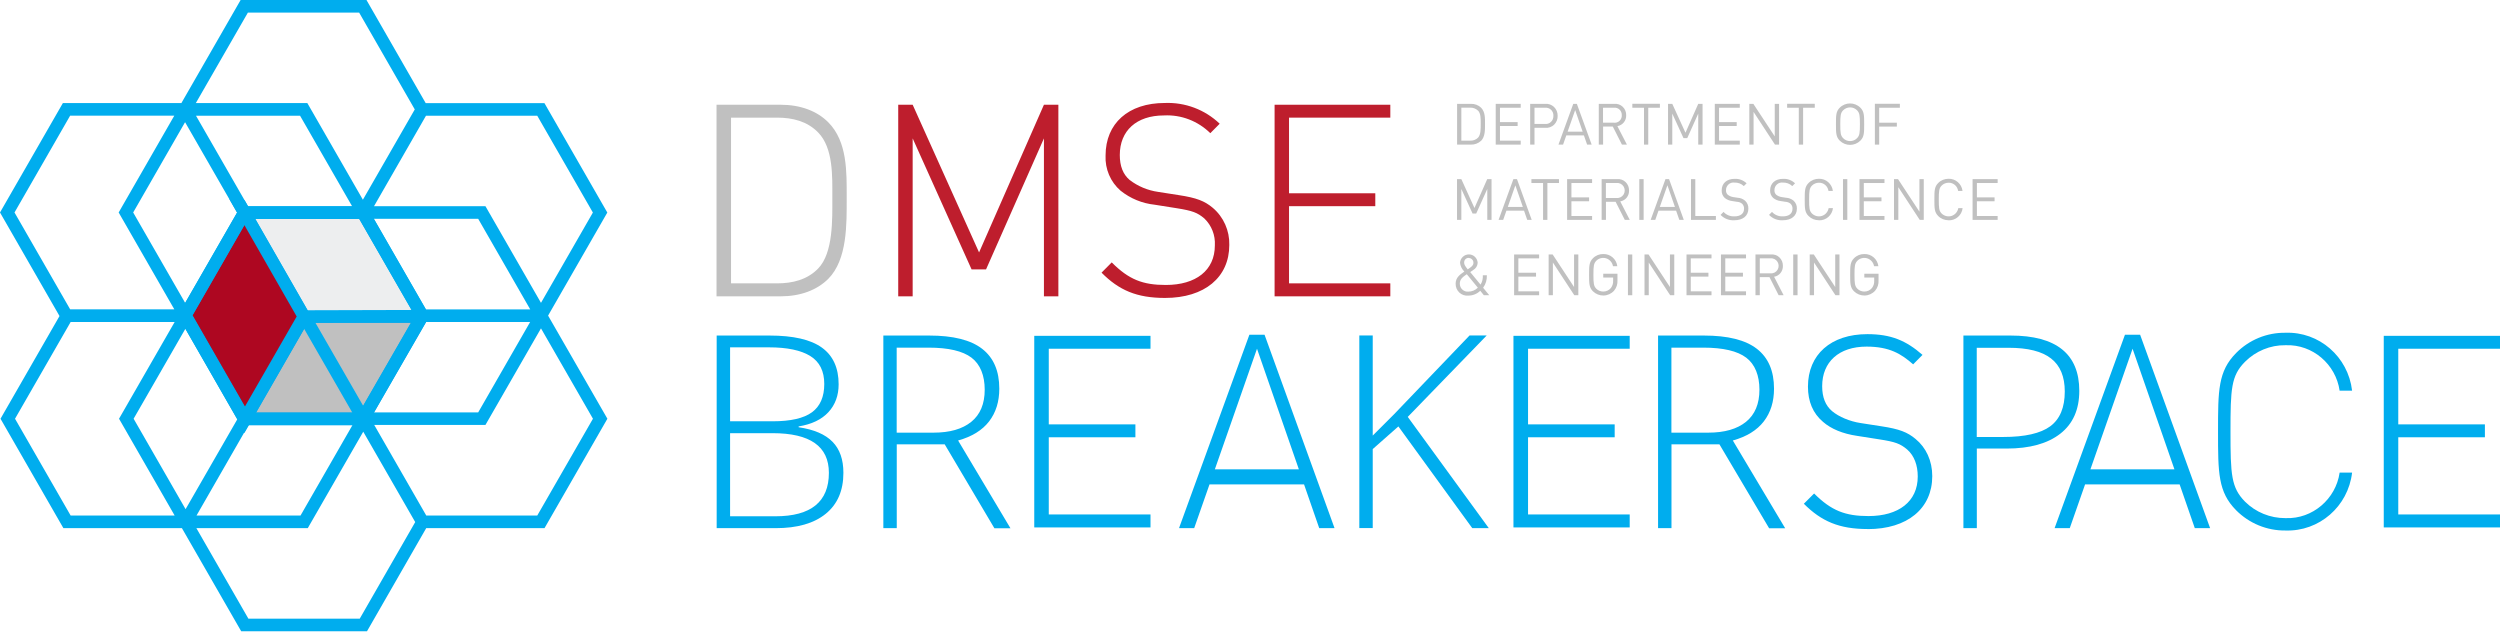
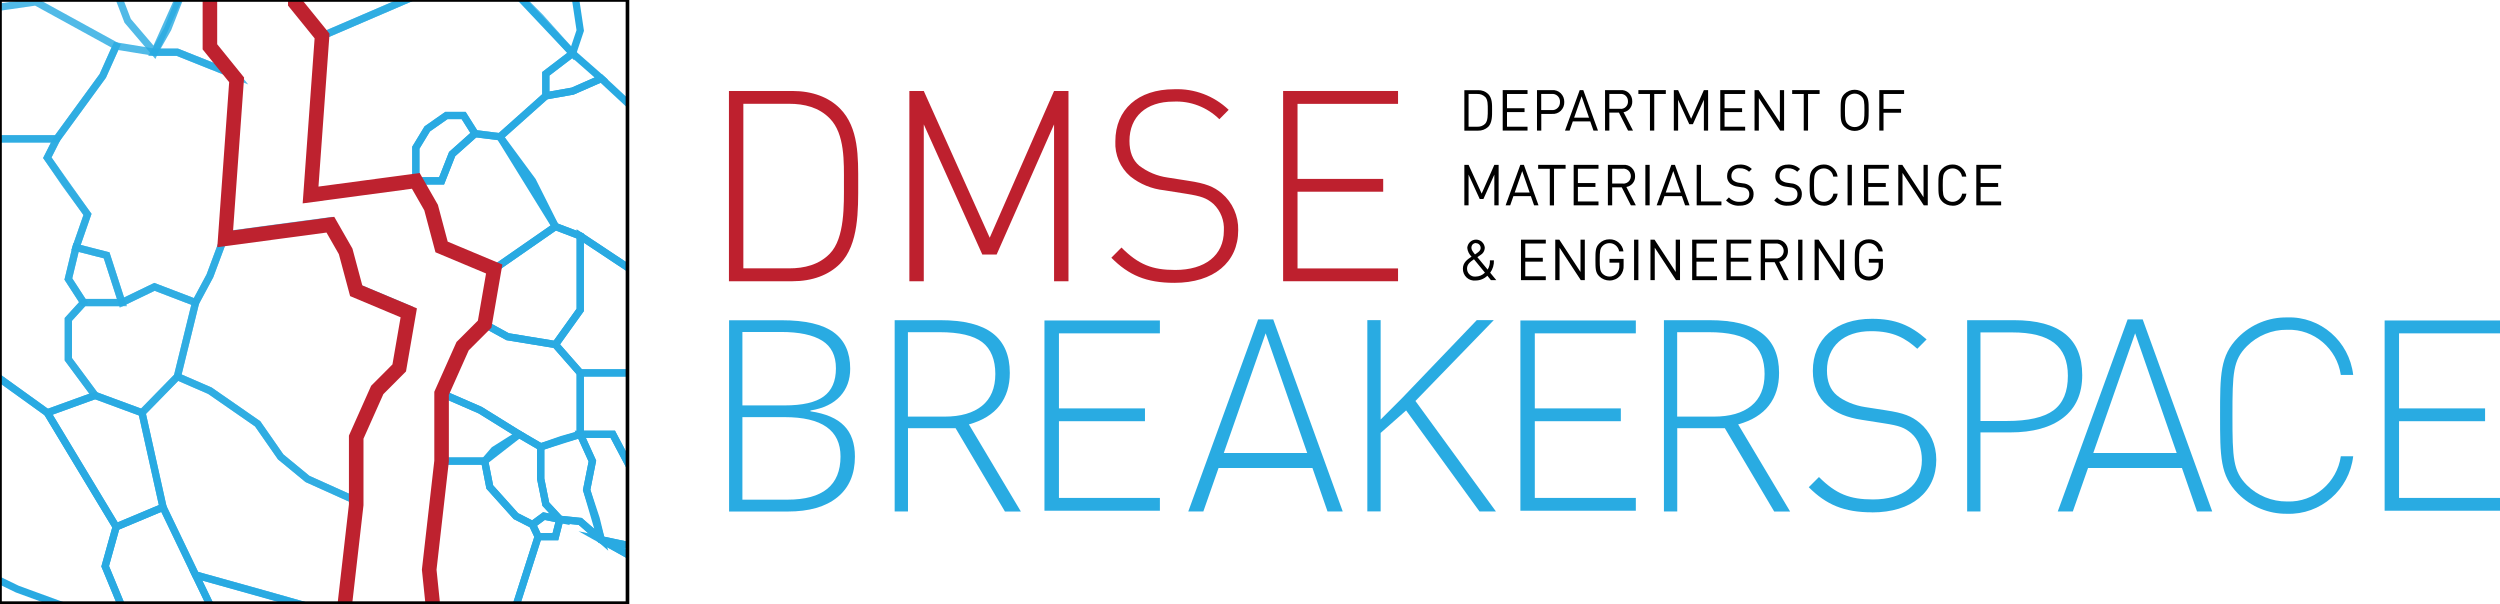
- <svg xmlns="http://www.w3.org/2000/svg" id="full_logo" data-name="full logo" viewBox="0 0 341.09 86.13">
+ <svg xmlns="http://www.w3.org/2000/svg" id="Layer_1" viewBox="0 0 343.48 82.87">
  <defs>
    <style>
-       .cls-1 {
-         fill: #ae0721;
-       }
- 
-       .cls-1, .cls-2, .cls-3, .cls-4, .cls-5, .cls-6 {
-         stroke-width: 0px;
+       .cls-1, .cls-2, .cls-3, .cls-4, .cls-5 {
+         fill: none;
      }

      .cls-2 {
-         fill: silver;
+         stroke: #be222f;
+         stroke-width: 2px;
+       }
+ 
+       .cls-2, .cls-3, .cls-4, .cls-5 {
+         stroke-miterlimit: 10;
      }

      .cls-3 {
-         fill: #be1e2d;
+         opacity: .81;
      }

-       .cls-4 {
-         fill: #00a1ed;
+       .cls-3, .cls-4 {
+         stroke: #29aae2;
      }

      .cls-5 {
-         fill: #edeeef;
+         stroke: #000;
+         stroke-width: .5px;
      }

      .cls-6 {
-         fill: #00adee;
+         fill: #29abe2;
+       }
+ 
+       .cls-7 {
+         fill: #be202e;
+       }
+ 
+       .cls-8 {
+         clip-path: url(#clippath);
      }
    </style>
+     <clipPath id="clippath">
+       <rect class="cls-1" x="1.67" y="-1.67" width="82.87" height="86.21" transform="translate(84.54 -1.67) rotate(90)" />
+     </clipPath>
  </defs>
  <g>
-     <polygon class="cls-2" points="33.38 57.26 33.42 57.15 49.53 57.15 57.59 43.19 41.47 43.19 33.38 57.26" />
-     <path class="cls-4" d="M34.93,56.29h14.11l7.06-12.25h-14.14l-7.04,12.25ZM50.03,58.01h-16.61v-.66l-.84-.4.24-.66h.12l8.03-13.97h17.11l.49.86-.24.43-8.3,14.39Z" />
-     <polygon class="cls-5" points="33.34 29 33.34 29 41.47 43.19 57.52 43.14 57.58 43.02 49.52 29 33.34 29" />
-     <path class="cls-6" d="M34.82,29.86l7.14,12.47,14.2-.04-7.14-12.42h-14.2ZM40.97,44.05l-9.69-16.91,2.24,1h16.49l8.56,14.89-.56.97-17.04.05Z" />
-     <polygon class="cls-1" points="33.34 28.99 25.25 43.06 33.38 57.26 41.47 43.18 33.34 28.99" />
-     <path class="cls-6" d="M26.24,43.06l7.14,12.47,7.1-12.35-7.14-12.47-7.1,12.35ZM33.33,59.08l-.71-1.43-8.35-14.58,9.08-15.79,9.12,15.92-9.13,15.89Z" />
-     <path class="cls-6" d="M32.83,0l-8.08,14.06H8.58L0,28.99l8.12,14.13L.07,57.13l8.58,14.93h16.17l8.09,14.07h17.16l8.08-14.07h16.14l8.58-14.93-8.08-14.05v-.02s0-.02,0-.02l8.07-14.04-8.58-14.93h-16.2L50,0h-17.16ZM33.82,1.72h15.18l7.59,13.21-7.08,12.32-7.58-13.19h-15.21l7.1-12.34ZM58.12,15.79h15.18l7.59,13.21-7.08,12.32-7.58-13.19h-15.2l7.09-12.34ZM26.74,15.79h14.2l7.1,12.35h-14.2l-7.1-12.35ZM1.98,28.99l7.59-13.21h14.21l-7.59,13.21,7.59,13.21h-14.21L1.98,28.99ZM18.17,28.99l7.08-12.32,7.09,12.33-7.08,12.32-7.09-12.33ZM51.01,29.85h14.23l7.1,12.36h-14.23l-7.1-12.36ZM26.28,43l7.55-13.13h15.18l7.59,13.21-7.06,12.27-7.31-12.71h-.02s-.01,0-.01,0l-1.49.86,7.35,12.78h-14.17l-7.62-13.27ZM58.12,43.93h14.21l-7.09,12.34h-14.21l7.09-12.34ZM2.05,57.13l7.59-13.2h14.19l-7.59,13.2,7.59,13.21h-14.19l-7.59-13.21ZM51.06,57.98h15.17l7.58-13.18,7.09,12.33-7.6,13.21h-15.14l-7.1-12.36ZM18.23,57.13l7.06-12.27,7.09,12.34-7.06,12.27-7.09-12.34ZM33.9,58h14.19l-7.09,12.34h-14.19l7.09-12.34ZM26.8,72.06h15.19l7.57-13.16,7.09,12.33-7.57,13.18h-15.19l-7.09-12.34Z" />
+     <path class="cls-7" d="M114.01,16.28c-1.5-1.54-3.51-2.02-5.59-2.02h-6.29v22.61h6.29c2.08,0,4.09-.48,5.59-2.02,2.08-2.13,1.94-6.76,1.94-9.65s.15-6.79-1.94-8.92M115.4,36.25c-1.54,1.54-3.8,2.39-6.51,2.39h-8.74V12.5h8.73c2.7,0,4.97.84,6.51,2.39,2.63,2.64,2.52,6.79,2.52,10.32s.11,8.41-2.52,11.05" />
+     <polygon class="cls-7" points="144.82 38.64 144.82 17.09 136.93 34.97 134.96 34.97 126.92 17.09 126.92 38.64 124.94 38.64 124.94 12.5 126.92 12.5 135.98 32.66 144.82 12.5 146.8 12.5 146.8 38.64 144.82 38.64" />
+     <path class="cls-7" d="M161.35,38.86c-3.87,0-6.29-1.06-8.66-3.45l1.39-1.4c2.34,2.35,4.24,3.08,7.38,3.08,4.09,0,6.69-1.98,6.69-5.4.08-1.38-.44-2.72-1.43-3.67-.95-.81-1.64-1.06-3.76-1.4l-3.03-.48c-1.69-.18-3.3-.84-4.64-1.91-1.38-1.19-2.14-2.97-2.05-4.81,0-4.37,3.11-7.16,8.08-7.16,2.77-.11,5.47.9,7.49,2.83l-1.28,1.29c-1.69-1.66-3.97-2.54-6.32-2.42-3.76,0-6.03,2.09-6.03,5.4,0,1.51.44,2.64,1.35,3.41,1.13.86,2.47,1.42,3.88,1.62l2.81.44c2.45.37,3.54.81,4.64,1.73,1.48,1.25,2.31,3.12,2.26,5.07,0,4.41-3.36,7.23-8.77,7.23" />
+     <polygon class="cls-7" points="176.29 38.64 176.29 12.5 192.08 12.5 192.08 14.27 178.27 14.27 178.27 24.58 190.04 24.58 190.04 26.34 178.27 26.34 178.27 36.88 192.08 36.88 192.08 38.64 176.29 38.64" />
+     <path d="M204.05,13.32c-.29-.28-.68-.43-1.08-.41h-1.2v4.5h1.2c.4.02.79-.12,1.08-.41.38-.4.36-1.23.36-1.91s.02-1.38-.36-1.78M204.46,17.43c-.38.35-.88.54-1.39.52h-1.88v-5.56h1.88c.51-.02,1.01.16,1.39.52.57.58.54,1.43.54,2.2s.03,1.75-.54,2.33" />
+     <polygon points="206.46 17.94 206.46 12.38 209.87 12.38 209.87 12.91 207.05 12.91 207.05 14.87 209.46 14.87 209.46 15.4 207.05 15.4 207.05 17.41 209.87 17.41 209.87 17.94 206.46 17.94" />
+     <path d="M213.16,12.91h-1.41v2.21h1.41c.31.04.61-.06.84-.28.23-.21.34-.52.33-.83.02-.31-.1-.61-.33-.83-.23-.21-.53-.31-.84-.27M213.22,15.65h-1.46v2.29h-.59v-5.56h2.05c.45-.04.89.12,1.21.43.32.31.5.75.49,1.2.02.45-.16.89-.48,1.21-.32.31-.77.47-1.21.43" />
+     <path d="M217.3,13.23l-1.03,2.94h2.05l-1.02-2.94ZM218.93,17.94l-.44-1.26h-2.4l-.44,1.26h-.63l2.02-5.56h.49l2.02,5.56h-.63Z" />
+     <path d="M222.58,12.91h-1.47v2.04h1.47c.28.04.57-.05.78-.25.21-.2.33-.48.31-.77.01-.29-.1-.57-.31-.77-.21-.2-.5-.29-.78-.25M223.68,17.94l-1.25-2.47h-1.32v2.47h-.59v-5.56h2.11c.43-.04.85.1,1.16.4.31.3.48.71.47,1.15.03.73-.48,1.37-1.2,1.49l1.3,2.52h-.69Z" />
+     <polygon points="227.28 12.91 227.28 17.94 226.69 17.94 226.69 12.91 225.1 12.91 225.1 12.38 228.87 12.38 228.87 12.91 227.28 12.91" />
+     <polygon points="234.1 17.94 234.1 13.71 232.59 17.06 232.09 17.06 230.56 13.71 230.56 17.94 229.97 17.94 229.97 12.38 230.56 12.38 232.35 16.32 234.1 12.38 234.68 12.38 234.68 17.94 234.1 17.94" />
+     <polygon points="236.35 17.94 236.35 12.38 239.77 12.38 239.77 12.91 236.94 12.91 236.94 14.87 239.35 14.87 239.35 15.4 236.94 15.4 236.94 17.41 239.77 17.41 239.77 17.94 236.35 17.94" />
+     <polygon points="244.57 17.94 241.65 13.48 241.65 17.94 241.06 17.94 241.06 12.38 241.62 12.38 244.54 16.82 244.54 12.38 245.12 12.38 245.12 17.94 244.57 17.94" />
+     <polygon points="248.41 12.91 248.41 17.94 247.82 17.94 247.82 12.91 246.23 12.91 246.23 12.38 250 12.38 250 12.91 248.41 12.91" />
+     <path d="M255.77,13.26c-.52-.53-1.37-.53-1.9,0-.35.36-.39.73-.39,1.9s.04,1.54.39,1.9c.25.26.59.4.95.4s.7-.14.95-.4c.35-.36.39-.73.39-1.9s-.04-1.54-.39-1.9M256.22,17.41c-.78.77-2.03.77-2.81,0-.52-.52-.52-1.07-.52-2.25s0-1.73.52-2.25c.78-.77,2.03-.77,2.81,0,.52.52.52,1.07.52,2.25s0,1.73-.52,2.25" />
+     <polygon points="258.78 12.91 258.78 14.96 261.19 14.96 261.19 15.49 258.78 15.49 258.78 17.94 258.2 17.94 258.2 12.38 261.61 12.38 261.61 12.91 258.78 12.91" />
+     <polygon points="205.31 28.21 205.31 23.99 203.81 27.34 203.3 27.34 201.77 23.99 201.77 28.21 201.19 28.21 201.19 22.65 201.77 22.65 203.57 26.6 205.31 22.65 205.9 22.65 205.9 28.21 205.31 28.21" />
+     <path d="M209.14,23.51l-1.03,2.94h2.05l-1.02-2.94ZM210.77,28.21l-.44-1.26h-2.4l-.44,1.26h-.63l2.02-5.56h.49l2.01,5.56h-.62Z" />
+     <polygon points="213.51 23.18 213.51 28.22 212.93 28.22 212.93 23.19 211.33 23.19 211.33 22.65 215.1 22.65 215.1 23.18 213.51 23.18" />
+     <polygon points="216.21 28.21 216.21 22.65 219.62 22.65 219.62 23.18 216.79 23.18 216.79 25.15 219.2 25.15 219.2 25.68 216.79 25.68 216.79 27.68 219.62 27.68 219.62 28.21 216.21 28.21" />
+     <path d="M222.97,23.18h-1.47v2.04h1.47c.38.04.75-.15.95-.48.2-.33.2-.75,0-1.08s-.57-.52-.95-.48M224.07,28.21l-1.25-2.47h-1.32v2.47h-.59v-5.56h2.11c.43-.04.85.1,1.16.4.31.3.48.71.47,1.15.03.73-.48,1.37-1.2,1.49l1.3,2.52h-.69Z" />
+     <rect x="226.06" y="22.65" width=".59" height="5.56" />
+     <path d="M229.89,23.51l-1.03,2.94h2.06l-1.02-2.94ZM231.52,28.21l-.44-1.26h-2.4l-.44,1.26h-.63l2.02-5.56h.49l2.01,5.56h-.62Z" />
+     <polygon points="233.11 28.21 233.11 22.65 233.7 22.65 233.7 27.68 236.51 27.68 236.51 28.21 233.11 28.21" />
+     <path d="M239.02,28.26c-.7.05-1.39-.22-1.88-.73l.4-.41c.38.42.93.64,1.5.61.81,0,1.3-.38,1.3-1.03.02-.26-.08-.51-.26-.69-.2-.17-.46-.26-.72-.27l-.64-.1c-.37-.04-.72-.19-1.01-.42-.29-.27-.44-.65-.42-1.04,0-.94.67-1.57,1.76-1.57.61-.03,1.2.19,1.64.61l-.38.38c-.34-.33-.81-.5-1.28-.48-.29-.04-.59.05-.81.25-.22.2-.35.49-.34.78-.02.24.07.48.25.64.22.16.47.27.74.31l.6.09c.37.02.72.16,1,.39.31.28.48.68.46,1.1,0,.98-.75,1.58-1.9,1.58" />
+     <path d="M245.64,28.26c-.7.05-1.39-.22-1.88-.73l.4-.41c.38.42.93.64,1.5.61.81,0,1.3-.38,1.3-1.03.02-.26-.08-.51-.26-.69-.2-.17-.46-.26-.72-.27l-.64-.1c-.37-.04-.72-.19-1.01-.42-.29-.27-.44-.65-.42-1.04,0-.94.67-1.57,1.76-1.57.61-.03,1.2.19,1.64.61l-.38.38c-.34-.33-.81-.5-1.28-.48-.29-.04-.59.05-.81.25-.22.2-.35.48-.34.78-.02.24.07.48.25.64.22.16.47.27.74.31l.6.09c.37.02.72.16,1.01.39.31.28.48.68.46,1.1,0,.98-.75,1.58-1.9,1.58" />
+     <path d="M250.56,28.26c-.53,0-1.03-.2-1.41-.58-.52-.52-.52-1.07-.52-2.25s0-1.73.52-2.25c.37-.38.88-.58,1.41-.58.96-.03,1.79.69,1.91,1.66h-.6c-.09-.65-.65-1.14-1.3-1.12-.36,0-.7.14-.95.39-.35.36-.39.74-.39,1.91s.04,1.55.39,1.9c.36.35.88.48,1.35.33.48-.15.83-.56.92-1.06h.59c-.11.97-.94,1.69-1.91,1.66" />
+     <rect x="253.84" y="22.65" width=".59" height="5.56" />
+     <polygon points="256.1 28.21 256.1 22.65 259.51 22.65 259.51 23.18 256.68 23.18 256.68 25.15 259.09 25.15 259.09 25.68 256.68 25.68 256.68 27.68 259.51 27.68 259.51 28.21 256.1 28.21" />
+     <polygon points="264.31 28.21 261.39 23.76 261.39 28.21 260.81 28.21 260.81 22.65 261.36 22.65 264.28 27.1 264.28 22.65 264.86 22.65 264.86 28.21 264.31 28.21" />
+     <path d="M268.25,28.26c-.53,0-1.04-.2-1.41-.58-.52-.52-.52-1.07-.52-2.25s0-1.73.52-2.25c.37-.38.88-.58,1.41-.58.96-.03,1.79.69,1.91,1.66h-.6c-.09-.65-.65-1.14-1.3-1.12-.36,0-.7.14-.95.39-.35.36-.39.74-.39,1.91s.04,1.55.39,1.9c.36.35.88.48,1.35.33.48-.15.83-.56.92-1.06h.59c-.11.97-.94,1.69-1.91,1.66" />
+     <polygon points="271.53 28.21 271.53 22.65 274.94 22.65 274.94 23.18 272.12 23.18 272.12 25.15 274.53 25.15 274.53 25.68 272.12 25.68 272.12 27.68 274.94 27.68 274.94 28.21 271.53 28.21" />
+     <path d="M202.8,33.39c-.17,0-.34.06-.46.18-.12.12-.18.29-.18.47,0,.26.13.47.49.92.09-.06.29-.2.29-.2.25-.18.49-.37.49-.69,0-.18-.06-.35-.19-.47-.12-.13-.29-.19-.46-.19M202.5,35.63c-.47.33-.94.64-.94,1.27,0,.31.11.6.34.81.22.21.52.32.82.29.49,0,.95-.19,1.3-.54l-1.51-1.84ZM204.84,38.49l-.49-.61c-.43.43-1.02.66-1.62.66-.45.05-.9-.1-1.23-.41-.33-.31-.52-.75-.51-1.21,0-.84.59-1.26,1.19-1.66-.33-.32-.55-.75-.59-1.21.05-.64.58-1.13,1.21-1.13.63,0,1.16.5,1.2,1.14-.02.42-.25.79-.61.99,0,0-.28.19-.41.28l1.41,1.71c.24-.38.34-.83.31-1.27h.55c.03.61-.15,1.21-.51,1.7l.84,1.02h-.73Z" />
+     <polygon points="208.97 38.49 208.97 32.93 212.38 32.93 212.38 33.46 209.56 33.46 209.56 35.42 211.97 35.42 211.97 35.95 209.56 35.95 209.56 37.96 212.38 37.96 212.38 38.49 208.97 38.49" />
+     <polygon points="217.19 38.49 214.27 34.03 214.27 38.49 213.68 38.49 213.68 32.93 214.24 32.93 217.15 37.37 217.15 32.93 217.74 32.93 217.74 38.49 217.19 38.49" />
+     <path d="M222.59,37.9c-.37.4-.88.63-1.42.64-.54.01-1.06-.2-1.45-.58-.52-.52-.52-1.07-.52-2.25s0-1.73.52-2.25c.37-.38.88-.59,1.41-.58.97-.03,1.8.69,1.92,1.66h-.59c-.09-.5-.44-.91-.92-1.07-.48-.15-1.01-.03-1.36.33-.35.36-.39.73-.39,1.9s.04,1.55.39,1.91c.25.25.59.39.95.39.4,0,.78-.17,1.04-.48.22-.29.33-.64.31-1.01v-.42h-1.35v-.52h1.94v.88c.04.52-.13,1.04-.47,1.44" />
+     <rect x="224.51" y="32.93" width=".59" height="5.56" />
+     <polygon points="230.27 38.49 227.35 34.03 227.35 38.49 226.76 38.49 226.76 32.93 227.32 32.93 230.23 37.37 230.23 32.93 230.82 32.93 230.82 38.49 230.27 38.49" />
+     <polygon points="232.49 38.49 232.49 32.93 235.9 32.93 235.9 33.46 233.08 33.46 233.08 35.42 235.49 35.42 235.49 35.95 233.08 35.95 233.08 37.96 235.9 37.96 235.9 38.49 232.49 38.49" />
+     <polygon points="237.2 38.49 237.2 32.93 240.61 32.93 240.61 33.46 237.79 33.46 237.79 35.42 240.2 35.42 240.2 35.95 237.79 35.95 237.79 37.96 240.61 37.96 240.61 38.49 237.2 38.49" />
+     <path d="M243.97,33.46h-1.47v2.04h1.47c.38.04.75-.15.95-.48.2-.33.2-.75,0-1.08-.2-.33-.57-.52-.95-.48M245.07,38.49l-1.25-2.47h-1.32v2.47h-.59v-5.56h2.11c.43-.04.85.1,1.16.4.31.3.48.71.47,1.15.03.73-.48,1.37-1.2,1.49l1.3,2.52h-.69Z" />
+     <rect x="247.05" y="32.93" width=".59" height="5.56" />
+     <polygon points="252.81 38.49 249.89 34.03 249.89 38.49 249.31 38.49 249.31 32.93 249.86 32.93 252.78 37.37 252.78 32.93 253.37 32.93 253.37 38.49 252.81 38.49" />
+     <path d="M258.22,37.9c-.37.4-.88.63-1.42.64-.54.01-1.06-.2-1.45-.58-.52-.52-.52-1.07-.52-2.25s0-1.73.52-2.25c.37-.38.88-.59,1.41-.58.97-.03,1.8.69,1.92,1.66h-.59c-.09-.5-.44-.91-.92-1.07-.48-.15-1.01-.03-1.36.33-.35.36-.39.73-.39,1.9s.04,1.55.39,1.91c.25.25.59.39.95.39.4,0,.78-.17,1.04-.48.22-.29.33-.64.31-1.01v-.42h-1.35v-.52h1.94v.88c.04.52-.13,1.04-.47,1.44" />
+     <g>
+       <path class="cls-6" d="M100.17,44h7.21c3.25,0,5.63.55,7.15,1.65,1.52,1.1,2.28,2.77,2.28,5,0,1.52-.46,2.79-1.39,3.8-.93,1.01-2.29,1.66-4.07,1.95v.11c2.1.31,3.64.97,4.63,1.99.99,1.01,1.48,2.42,1.48,4.23,0,2.42-.8,4.28-2.41,5.59-1.61,1.31-3.88,1.96-6.83,1.96h-8.05v-26.28ZM102,55.7h5.79c2.47,0,4.26-.41,5.38-1.23,1.12-.82,1.68-2.11,1.68-3.86s-.63-3.02-1.9-3.81-3.15-1.19-5.65-1.19h-5.3v10.08ZM102,57.31v11.34h6.18c4.86,0,7.3-1.98,7.3-5.93,0-3.61-2.56-5.41-7.69-5.41h-5.79Z" />
+       <path class="cls-6" d="M124.75,58.82v11.45h-1.83v-26.28h6.25c3.26,0,5.67.6,7.23,1.81s2.34,3.02,2.34,5.44c0,1.76-.46,3.25-1.39,4.46-.93,1.21-2.34,2.08-4.23,2.61l7.14,11.97h-2.19l-6.78-11.45h-6.52ZM124.75,57.24h5.01c2.22,0,3.94-.49,5.16-1.48,1.22-.99,1.83-2.45,1.83-4.38s-.6-3.46-1.8-4.37-3.15-1.37-5.86-1.37h-4.35v11.59Z" />
+       <path class="cls-6" d="M205.52,70.27h-2.25l-10.08-13.88-3.5,3.09v10.78h-1.83v-26.28h1.83v13.66l2.91-2.91,10.3-10.75h2.34l-10.77,11.11,11.05,15.17Z" />
+       <path class="cls-6" d="M230.44,58.82v11.45h-1.83v-26.28h6.25c3.26,0,5.67.6,7.23,1.81s2.34,3.02,2.34,5.44c0,1.76-.46,3.25-1.39,4.46-.93,1.21-2.34,2.08-4.23,2.61l7.14,11.97h-2.19l-6.78-11.45h-6.52ZM230.44,57.24h5.01c2.22,0,3.94-.49,5.16-1.48,1.22-.99,1.83-2.45,1.83-4.38s-.6-3.46-1.8-4.37-3.15-1.37-5.86-1.37h-4.35v11.59Z" />
+       <path class="cls-6" d="M286.08,51.54c0,2.54-.86,4.49-2.59,5.84-1.73,1.35-4.17,2.03-7.33,2.03h-4.06v10.86h-1.83v-26.28h6.43c6.25,0,9.38,2.52,9.38,7.55ZM272.1,57.84h3.61c2.96,0,5.1-.49,6.42-1.46,1.32-.98,1.98-2.56,1.98-4.75,0-2.02-.62-3.53-1.87-4.5-1.25-.98-3.18-1.46-5.79-1.46h-4.35v12.19Z" />
+       <path class="cls-6" d="M257.21,70.39c-3.89,0-6.31-1.06-8.7-3.45l1.4-1.4c2.35,2.35,4.26,3.08,7.42,3.08,4.11,0,6.72-1.98,6.72-5.4,0-1.54-.48-2.83-1.43-3.67-.95-.81-1.65-1.06-3.78-1.39l-3.05-.48c-1.98-.29-3.56-.95-4.66-1.91-1.39-1.17-2.06-2.79-2.06-4.81,0-4.37,3.12-7.16,8.11-7.16,3.23,0,5.29.88,7.52,2.83l-1.28,1.29c-1.62-1.43-3.23-2.42-6.35-2.42-3.78,0-6.06,2.09-6.06,5.4,0,1.5.44,2.64,1.36,3.41.92.77,2.42,1.4,3.89,1.62l2.83.44c2.46.37,3.56.81,4.66,1.73,1.43,1.17,2.28,2.97,2.28,5.07,0,4.41-3.38,7.23-8.81,7.23" />
+       <polygon class="cls-6" points="143.5 70.17 143.5 44.03 159.36 44.03 159.36 45.8 145.49 45.8 145.49 56.11 157.31 56.11 157.31 57.87 145.49 57.87 145.49 68.41 159.36 68.41 159.36 70.17 143.5 70.17" />
+       <polygon class="cls-6" points="208.89 70.17 208.89 44.03 224.75 44.03 224.75 45.8 210.87 45.8 210.87 56.11 222.69 56.11 222.69 57.87 210.87 57.87 210.87 68.41 224.75 68.41 224.75 70.17 208.89 70.17" />
+       <polygon class="cls-6" points="327.63 70.17 327.63 44.03 343.48 44.03 343.48 45.8 329.61 45.8 329.61 56.11 341.43 56.11 341.43 57.87 329.61 57.87 329.61 68.41 343.48 68.41 343.48 70.17 327.63 70.17" />
+       <path class="cls-6" d="M321.61,51.51h1.7c-.54-4.63-4.49-8.07-9.1-7.9-2.52-.03-4.94.96-6.72,2.76-2.47,2.5-2.47,5.1-2.47,10.73s0,8.23,2.47,10.73c1.78,1.79,4.21,2.79,6.72,2.76,4.6.16,8.56-3.27,9.1-7.9h-1.7c-.52,3.62-3.71,6.34-7.33,6.21h-.04s-.04,0-.04,0c-2.05.01-4.05-.8-5.5-2.25-1.89-1.92-1.98-3.69-1.98-9.54s.08-7.63,1.98-9.54c1.45-1.46,3.47-2.29,5.5-2.26h.04s.04,0,.04,0c3.64-.13,6.81,2.59,7.33,6.21Z" />
+       <path class="cls-6" d="M301.85,70.27l-2.07-5.97h-12.9l-2.09,5.97h-2.07l9.6-26.39h2.07l9.55,26.39h-2.09ZM293.35,45.79l-5.75,16.45h11.46l-5.71-16.45Z" />
+       <path class="cls-6" d="M182.39,70.27l-2.07-5.97h-12.9l-2.09,5.97h-2.07l9.6-26.39h2.07l9.55,26.39h-2.09ZM173.89,45.79l-5.75,16.45h11.46l-5.71-16.45Z" />
+     </g>
  </g>
  <g>
-     <path class="cls-2" d="M111.62,18.07c-1.5-1.54-3.51-2.02-5.59-2.02h-6.29v22.61h6.29c2.08,0,4.09-.48,5.59-2.02,2.08-2.13,1.94-6.76,1.94-9.65s.15-6.79-1.94-8.92M113.01,38.04c-1.54,1.54-3.8,2.39-6.51,2.39h-8.74V14.29h8.73c2.7,0,4.97.84,6.51,2.39,2.63,2.64,2.52,6.79,2.52,10.32s.11,8.41-2.52,11.05" />
-     <polygon class="cls-3" points="142.43 40.43 142.43 18.88 134.53 36.76 132.56 36.76 124.52 18.88 124.52 40.43 122.55 40.43 122.55 14.29 124.52 14.29 133.58 34.44 142.43 14.29 144.4 14.29 144.4 40.43 142.43 40.43" />
-     <path class="cls-3" d="M158.95,40.65c-3.87,0-6.29-1.06-8.66-3.45l1.39-1.4c2.34,2.35,4.24,3.08,7.38,3.08,4.09,0,6.69-1.98,6.69-5.4.08-1.38-.44-2.72-1.43-3.67-.95-.81-1.64-1.06-3.76-1.4l-3.03-.48c-1.69-.18-3.3-.84-4.64-1.91-1.38-1.19-2.14-2.97-2.05-4.81,0-4.37,3.11-7.16,8.08-7.16,2.77-.11,5.47.9,7.49,2.83l-1.28,1.29c-1.69-1.66-3.97-2.54-6.32-2.42-3.76,0-6.03,2.09-6.03,5.4,0,1.51.44,2.64,1.35,3.41,1.13.86,2.47,1.42,3.88,1.62l2.81.44c2.45.37,3.54.81,4.64,1.73,1.48,1.25,2.31,3.12,2.26,5.07,0,4.41-3.36,7.23-8.77,7.23" />
-     <polygon class="cls-3" points="173.9 40.43 173.9 14.29 189.69 14.29 189.69 16.05 175.87 16.05 175.87 26.37 187.64 26.37 187.64 28.13 175.87 28.13 175.87 38.66 189.69 38.66 189.69 40.43 173.9 40.43" />
-     <path class="cls-2" d="M201.66,15.1c-.29-.28-.68-.43-1.08-.41h-1.2v4.5h1.2c.4.02.79-.12,1.08-.41.38-.4.36-1.23.36-1.91s.02-1.38-.36-1.78M202.07,19.21c-.38.35-.88.54-1.39.52h-1.88v-5.56h1.88c.51-.02,1.01.16,1.39.52.57.58.54,1.43.54,2.2s.03,1.75-.54,2.33" />
-     <polygon class="cls-2" points="204.07 19.73 204.07 14.17 207.48 14.17 207.48 14.7 204.65 14.7 204.65 16.66 207.06 16.66 207.06 17.19 204.65 17.19 204.65 19.19 207.48 19.19 207.48 19.73 204.07 19.73" />
-     <path class="cls-2" d="M210.77,14.7h-1.41v2.21h1.41c.31.04.61-.06.84-.28.23-.21.34-.52.33-.83.02-.31-.1-.61-.33-.83-.23-.21-.53-.31-.84-.27M210.82,17.44h-1.46v2.29h-.59v-5.56h2.05c.45-.04.89.12,1.21.43.32.31.5.75.49,1.2.02.45-.16.89-.48,1.21-.32.31-.77.47-1.21.43" />
-     <path class="cls-2" d="M214.91,15.02l-1.03,2.94h2.05l-1.02-2.94ZM216.54,19.73l-.44-1.26h-2.4l-.44,1.26h-.63l2.02-5.56h.49l2.02,5.56h-.63Z" />
-     <path class="cls-2" d="M220.18,14.7h-1.47v2.04h1.47c.28.04.57-.05.78-.25.21-.2.33-.48.31-.77.01-.29-.1-.57-.31-.77-.21-.2-.5-.29-.78-.25M221.29,19.73l-1.25-2.47h-1.32v2.47h-.59v-5.56h2.11c.43-.04.85.1,1.16.4.31.3.48.71.47,1.15.03.73-.48,1.37-1.2,1.49l1.3,2.52h-.69Z" />
-     <polygon class="cls-2" points="224.88 14.7 224.88 19.73 224.3 19.73 224.3 14.7 222.71 14.7 222.71 14.16 226.47 14.16 226.47 14.7 224.88 14.7" />
-     <polygon class="cls-2" points="231.7 19.73 231.7 15.5 230.2 18.85 229.69 18.85 228.16 15.5 228.16 19.73 227.58 19.73 227.58 14.17 228.16 14.17 229.96 18.11 231.7 14.17 232.29 14.17 232.29 19.73 231.7 19.73" />
-     <polygon class="cls-2" points="233.96 19.73 233.96 14.17 237.37 14.17 237.37 14.7 234.54 14.7 234.54 16.66 236.95 16.66 236.95 17.19 234.54 17.19 234.54 19.19 237.37 19.19 237.37 19.73 233.96 19.73" />
-     <polygon class="cls-2" points="242.17 19.73 239.25 15.27 239.25 19.73 238.67 19.73 238.67 14.17 239.22 14.17 242.14 18.61 242.14 14.17 242.73 14.17 242.73 19.73 242.17 19.73" />
-     <polygon class="cls-2" points="246.01 14.7 246.01 19.73 245.42 19.73 245.42 14.7 243.83 14.7 243.83 14.16 247.6 14.16 247.6 14.7 246.01 14.7" />
-     <path class="cls-2" d="M253.37,15.05c-.52-.53-1.37-.53-1.9,0-.35.36-.39.73-.39,1.9s.04,1.54.39,1.9c.25.26.59.4.95.4s.7-.14.95-.4c.35-.36.39-.73.39-1.9s-.04-1.54-.39-1.9M253.82,19.19c-.78.77-2.03.77-2.81,0-.52-.52-.52-1.07-.52-2.25s0-1.73.52-2.25c.78-.77,2.03-.77,2.81,0,.52.52.52,1.07.52,2.25s0,1.73-.52,2.25" />
-     <polygon class="cls-2" points="256.39 14.7 256.39 16.74 258.8 16.74 258.8 17.27 256.39 17.27 256.39 19.73 255.8 19.73 255.8 14.16 259.21 14.16 259.21 14.7 256.39 14.7" />
-     <polygon class="cls-2" points="202.92 30 202.92 25.78 201.41 29.13 200.91 29.13 199.38 25.78 199.38 30 198.79 30 198.79 24.44 199.38 24.44 201.17 28.38 202.91 24.44 203.5 24.44 203.5 30 202.92 30" />
-     <path class="cls-2" d="M206.75,25.29l-1.03,2.94h2.05l-1.02-2.94ZM208.37,30l-.44-1.26h-2.4l-.44,1.26h-.63l2.02-5.56h.49l2.01,5.56h-.62Z" />
-     <polygon class="cls-2" points="211.12 24.97 211.12 30 210.53 30 210.53 24.97 208.94 24.97 208.94 24.44 212.7 24.44 212.7 24.97 211.12 24.97" />
-     <polygon class="cls-2" points="213.81 30 213.81 24.44 217.22 24.44 217.22 24.97 214.4 24.97 214.4 26.93 216.81 26.93 216.81 27.46 214.4 27.46 214.4 29.47 217.22 29.47 217.22 30 213.81 30" />
-     <path class="cls-2" d="M220.57,24.97h-1.47v2.04h1.47c.38.04.75-.15.95-.48.2-.33.2-.75,0-1.08s-.57-.52-.95-.48M221.68,30l-1.25-2.47h-1.32v2.47h-.59v-5.56h2.11c.43-.04.85.1,1.16.4.31.3.48.71.47,1.15.03.73-.48,1.37-1.2,1.49l1.3,2.52h-.69Z" />
-     <rect class="cls-2" x="223.66" y="24.44" width=".59" height="5.56" />
-     <path class="cls-2" d="M227.49,25.29l-1.03,2.94h2.06l-1.02-2.94ZM229.12,30l-.44-1.26h-2.4l-.44,1.26h-.63l2.02-5.56h.49l2.01,5.56h-.62Z" />
-     <polygon class="cls-2" points="230.71 30 230.71 24.44 231.3 24.44 231.3 29.47 234.11 29.47 234.11 30 230.71 30" />
-     <path class="cls-2" d="M236.63,30.05c-.7.05-1.39-.22-1.88-.73l.4-.41c.38.42.93.64,1.5.61.81,0,1.3-.38,1.3-1.03.02-.26-.08-.51-.26-.69-.2-.17-.46-.26-.72-.27l-.64-.1c-.37-.04-.72-.19-1.01-.42-.29-.27-.44-.65-.42-1.04,0-.94.67-1.57,1.76-1.57.61-.03,1.2.19,1.64.61l-.38.38c-.34-.33-.81-.5-1.28-.48-.29-.04-.59.05-.81.25-.22.2-.35.49-.34.78-.02.24.07.48.25.64.22.16.47.27.74.31l.6.09c.37.02.72.16,1,.39.31.28.48.68.46,1.1,0,.98-.75,1.58-1.9,1.58" />
-     <path class="cls-2" d="M243.24,30.05c-.7.05-1.39-.22-1.88-.73l.4-.41c.38.42.93.64,1.5.61.81,0,1.3-.38,1.3-1.03.02-.26-.08-.51-.26-.69-.2-.17-.46-.26-.72-.27l-.64-.1c-.37-.04-.72-.19-1.01-.42-.29-.27-.44-.65-.42-1.04,0-.94.67-1.57,1.76-1.57.61-.03,1.2.19,1.64.61l-.38.38c-.34-.33-.81-.5-1.28-.48-.29-.04-.59.05-.81.25-.22.2-.35.48-.34.78-.02.24.07.48.25.64.22.16.47.27.74.31l.6.09c.37.02.72.16,1.01.39.31.28.48.68.46,1.1,0,.98-.75,1.58-1.9,1.58" />
-     <path class="cls-2" d="M248.16,30.05c-.53,0-1.03-.2-1.41-.58-.52-.52-.52-1.07-.52-2.25s0-1.73.52-2.25c.37-.38.88-.58,1.41-.58.96-.03,1.79.69,1.91,1.66h-.6c-.09-.65-.65-1.14-1.3-1.12-.36,0-.7.14-.95.39-.35.36-.39.74-.39,1.91s.04,1.55.39,1.9c.36.35.88.48,1.35.33.48-.15.83-.56.92-1.06h.59c-.11.97-.94,1.69-1.91,1.66" />
-     <rect class="cls-2" x="251.45" y="24.44" width=".59" height="5.56" />
-     <polygon class="cls-2" points="253.7 30 253.7 24.44 257.11 24.44 257.11 24.97 254.29 24.97 254.29 26.93 256.7 26.93 256.7 27.46 254.29 27.46 254.29 29.47 257.11 29.47 257.11 30 253.7 30" />
-     <polygon class="cls-2" points="261.92 30 259 25.54 259 30 258.41 30 258.41 24.44 258.96 24.44 261.88 28.88 261.88 24.44 262.47 24.44 262.47 30 261.92 30" />
-     <path class="cls-2" d="M265.85,30.05c-.53,0-1.04-.2-1.41-.58-.52-.52-.52-1.07-.52-2.25s0-1.73.52-2.25c.37-.38.88-.58,1.41-.58.96-.03,1.79.69,1.91,1.66h-.6c-.09-.65-.65-1.14-1.3-1.12-.36,0-.7.14-.95.39-.35.36-.39.74-.39,1.91s.04,1.55.39,1.9c.36.35.88.48,1.35.33.48-.15.83-.56.92-1.06h.59c-.11.97-.94,1.69-1.91,1.66" />
-     <polygon class="cls-2" points="269.13 30 269.13 24.44 272.55 24.44 272.55 24.97 269.72 24.97 269.72 26.93 272.13 26.93 272.13 27.46 269.72 27.46 269.72 29.47 272.55 29.47 272.55 30 269.13 30" />
-     <path class="cls-2" d="M200.4,35.18c-.17,0-.34.06-.46.18-.12.12-.18.29-.18.47,0,.26.13.47.49.92.09-.06.29-.2.29-.2.25-.18.49-.37.49-.69,0-.18-.06-.35-.19-.47-.12-.13-.29-.19-.46-.19M200.11,37.42c-.47.33-.94.64-.94,1.27,0,.31.11.6.34.81.22.21.52.32.82.29.49,0,.95-.19,1.3-.54l-1.51-1.84ZM202.45,40.28l-.49-.61c-.43.43-1.02.66-1.62.66-.45.05-.9-.1-1.23-.41-.33-.31-.52-.75-.51-1.21,0-.84.59-1.26,1.19-1.66-.33-.32-.55-.75-.59-1.21.05-.64.58-1.13,1.21-1.13.63,0,1.16.5,1.2,1.14-.02.42-.25.79-.61.99,0,0-.28.19-.41.28l1.41,1.71c.24-.38.34-.83.31-1.27h.55c.03.61-.15,1.21-.51,1.7l.84,1.02h-.73Z" />
-     <polygon class="cls-2" points="206.58 40.28 206.58 34.72 209.99 34.72 209.99 35.25 207.16 35.25 207.16 37.21 209.57 37.21 209.57 37.74 207.16 37.74 207.16 39.75 209.99 39.75 209.99 40.28 206.58 40.28" />
-     <polygon class="cls-2" points="214.79 40.28 211.87 35.82 211.87 40.28 211.29 40.28 211.29 34.72 211.84 34.72 214.76 39.16 214.76 34.72 215.34 34.72 215.34 40.28 214.79 40.28" />
-     <path class="cls-2" d="M220.2,39.68c-.37.4-.88.63-1.42.64-.54.01-1.06-.2-1.45-.58-.52-.52-.52-1.07-.52-2.25s0-1.73.52-2.25c.37-.38.88-.59,1.41-.58.97-.03,1.8.69,1.92,1.66h-.59c-.09-.5-.44-.91-.92-1.07-.48-.15-1.01-.03-1.36.33-.35.36-.39.73-.39,1.9s.04,1.55.39,1.91c.25.25.59.39.95.39.4,0,.78-.17,1.04-.48.22-.29.33-.64.31-1.01v-.42h-1.35v-.52h1.94v.88c.04.52-.13,1.04-.47,1.44" />
-     <rect class="cls-2" x="222.11" y="34.72" width=".59" height="5.56" />
-     <polygon class="cls-2" points="227.87 40.28 224.95 35.82 224.95 40.28 224.37 40.28 224.37 34.72 224.92 34.72 227.84 39.16 227.84 34.72 228.43 34.72 228.43 40.28 227.87 40.28" />
-     <polygon class="cls-2" points="230.1 40.28 230.1 34.72 233.51 34.72 233.51 35.25 230.68 35.25 230.68 37.21 233.09 37.21 233.09 37.74 230.68 37.74 230.68 39.75 233.51 39.75 233.51 40.28 230.1 40.28" />
-     <polygon class="cls-2" points="234.8 40.28 234.8 34.72 238.22 34.72 238.22 35.25 235.39 35.25 235.39 37.21 237.8 37.21 237.8 37.74 235.39 37.74 235.39 39.75 238.22 39.75 238.22 40.28 234.8 40.28" />
-     <path class="cls-2" d="M241.57,35.25h-1.47v2.04h1.47c.38.04.75-.15.95-.48.2-.33.2-.75,0-1.08-.2-.33-.57-.52-.95-.48M242.67,40.28l-1.25-2.47h-1.32v2.47h-.59v-5.56h2.11c.43-.04.85.1,1.16.4.31.3.48.71.47,1.15.03.73-.48,1.37-1.2,1.49l1.3,2.52h-.69Z" />
-     <rect class="cls-2" x="244.66" y="34.72" width=".59" height="5.56" />
-     <polygon class="cls-2" points="250.42 40.28 247.5 35.82 247.5 40.28 246.91 40.28 246.91 34.72 247.47 34.72 250.39 39.16 250.39 34.72 250.97 34.72 250.97 40.28 250.42 40.28" />
-     <path class="cls-2" d="M255.82,39.68c-.37.4-.88.63-1.42.64-.54.01-1.06-.2-1.45-.58-.52-.52-.52-1.07-.52-2.25s0-1.73.52-2.25c.37-.38.88-.59,1.41-.58.97-.03,1.8.69,1.92,1.66h-.59c-.09-.5-.44-.91-.92-1.07-.48-.15-1.01-.03-1.36.33-.35.36-.39.73-.39,1.9s.04,1.55.39,1.91c.25.25.59.39.95.39.4,0,.78-.17,1.04-.48.22-.29.33-.64.31-1.01v-.42h-1.35v-.52h1.94v.88c.04.52-.13,1.04-.47,1.44" />
-   </g>
-   <g>
-     <path class="cls-6" d="M97.78,45.78h7.21c3.25,0,5.63.55,7.15,1.65,1.52,1.1,2.28,2.77,2.28,5,0,1.52-.46,2.79-1.39,3.8-.93,1.01-2.29,1.66-4.07,1.95v.11c2.1.31,3.64.97,4.63,1.99.99,1.01,1.48,2.42,1.48,4.23,0,2.42-.8,4.28-2.41,5.59-1.61,1.31-3.88,1.96-6.83,1.96h-8.05v-26.28ZM99.61,57.48h5.79c2.47,0,4.26-.41,5.38-1.23,1.12-.82,1.68-2.11,1.68-3.86s-.63-3.02-1.9-3.81-3.15-1.19-5.65-1.19h-5.3v10.08ZM99.61,59.1v11.34h6.18c4.86,0,7.3-1.98,7.3-5.93,0-3.61-2.56-5.41-7.69-5.41h-5.79Z" />
-     <path class="cls-6" d="M122.35,60.61v11.45h-1.83v-26.28h6.25c3.26,0,5.67.6,7.23,1.81s2.34,3.02,2.34,5.44c0,1.76-.46,3.25-1.39,4.46-.93,1.21-2.34,2.08-4.23,2.61l7.14,11.97h-2.19l-6.78-11.45h-6.52ZM122.35,59.03h5.01c2.22,0,3.94-.49,5.16-1.48,1.22-.99,1.83-2.45,1.83-4.38s-.6-3.46-1.8-4.37-3.15-1.37-5.86-1.37h-4.35v11.59Z" />
-     <path class="cls-6" d="M203.12,72.06h-2.25l-10.08-13.88-3.5,3.09v10.78h-1.83v-26.28h1.83v13.66l2.91-2.91,10.3-10.75h2.34l-10.77,11.11,11.05,15.17Z" />
-     <path class="cls-6" d="M228.05,60.61v11.45h-1.83v-26.28h6.25c3.26,0,5.67.6,7.23,1.81s2.34,3.02,2.34,5.44c0,1.76-.46,3.25-1.39,4.46-.93,1.21-2.34,2.08-4.23,2.61l7.14,11.97h-2.19l-6.78-11.45h-6.52ZM228.05,59.03h5.01c2.22,0,3.94-.49,5.16-1.48,1.22-.99,1.83-2.45,1.83-4.38s-.6-3.46-1.8-4.37-3.15-1.37-5.86-1.37h-4.35v11.59Z" />
-     <path class="cls-6" d="M283.69,53.33c0,2.54-.86,4.49-2.59,5.84-1.73,1.35-4.17,2.03-7.33,2.03h-4.06v10.86h-1.83v-26.28h6.43c6.25,0,9.38,2.52,9.38,7.55ZM269.7,59.62h3.61c2.96,0,5.1-.49,6.42-1.46,1.32-.98,1.98-2.56,1.98-4.75,0-2.02-.62-3.53-1.87-4.5-1.25-.98-3.18-1.46-5.79-1.46h-4.35v12.19Z" />
-     <path class="cls-6" d="M254.81,72.18c-3.89,0-6.31-1.06-8.7-3.45l1.4-1.4c2.35,2.35,4.26,3.08,7.42,3.08,4.11,0,6.72-1.98,6.72-5.4,0-1.54-.48-2.83-1.43-3.67-.95-.81-1.65-1.06-3.78-1.39l-3.05-.48c-1.98-.29-3.56-.95-4.66-1.91-1.39-1.17-2.06-2.79-2.06-4.81,0-4.37,3.12-7.16,8.11-7.16,3.23,0,5.29.88,7.52,2.83l-1.28,1.29c-1.62-1.43-3.23-2.42-6.35-2.42-3.78,0-6.06,2.09-6.06,5.4,0,1.5.44,2.64,1.36,3.41.92.77,2.42,1.4,3.89,1.62l2.83.44c2.46.37,3.56.81,4.66,1.73,1.43,1.17,2.28,2.97,2.28,5.07,0,4.41-3.38,7.23-8.81,7.23" />
-     <polygon class="cls-6" points="141.11 71.96 141.11 45.82 156.97 45.82 156.97 47.58 143.09 47.58 143.09 57.9 154.91 57.9 154.91 59.66 143.09 59.66 143.09 70.19 156.97 70.19 156.97 71.96 141.11 71.96" />
-     <polygon class="cls-6" points="206.49 71.96 206.49 45.82 222.35 45.82 222.35 47.58 208.48 47.58 208.48 57.9 220.3 57.9 220.3 59.66 208.48 59.66 208.48 70.19 222.35 70.19 222.35 71.96 206.49 71.96" />
-     <polygon class="cls-6" points="325.23 71.96 325.23 45.82 341.09 45.82 341.09 47.58 327.21 47.58 327.21 57.9 339.03 57.9 339.03 59.66 327.21 59.66 327.21 70.19 341.09 70.19 341.09 71.96 325.23 71.96" />
-     <path class="cls-6" d="M319.21,53.3h1.7c-.54-4.63-4.49-8.07-9.1-7.9-2.52-.03-4.94.96-6.72,2.76-2.47,2.5-2.47,5.1-2.47,10.73s0,8.23,2.47,10.73c1.78,1.79,4.21,2.79,6.72,2.76,4.6.16,8.56-3.27,9.1-7.9h-1.7c-.52,3.62-3.71,6.34-7.33,6.21h-.04s-.04,0-.04,0c-2.05.01-4.05-.8-5.5-2.25-1.89-1.92-1.98-3.69-1.98-9.54s.08-7.63,1.98-9.54c1.45-1.46,3.47-2.29,5.5-2.26h.04s.04,0,.04,0c3.64-.13,6.81,2.59,7.33,6.21Z" />
-     <path class="cls-6" d="M299.45,72.06l-2.07-5.97h-12.9l-2.09,5.97h-2.07l9.6-26.39h2.07l9.55,26.39h-2.09ZM290.96,47.58l-5.75,16.45h11.46l-5.71-16.45Z" />
-     <path class="cls-6" d="M179.99,72.06l-2.07-5.97h-12.9l-2.09,5.97h-2.07l9.6-26.39h2.07l9.55,26.39h-2.09ZM171.5,47.58l-5.75,16.45h11.46l-5.71-16.45Z" />
+     <g class="cls-8">
+       <g>
+         <polygon class="cls-3" points="44.25 4.95 42.67 26.79 57.13 24.85 57.13 20.3 58.7 17.71 61.33 15.87 63.7 15.87 65.27 18.36 68.69 18.79 74.99 13.17 74.99 10.14 78.67 7.33 74.21 2.35 69.48 -2.4 67.9 -5.22 44.25 4.95" />
+         <polygon class="cls-3" points="40.57 -22.09 36.11 -15.17 36.11 -12.57 40.57 -8.24 40.57 -3.49 40.57 .41 44.25 4.95 67.9 -5.22 65.8 -12.79 60.67 -20.36 57.91 -23.82 50.03 -24.9 44.51 -24.9 40.57 -22.09" />
+         <polygon class="cls-3" points="23.06 3.94 21.22 7.18 24.37 7.18 32.51 10.43 28.84 5.89 28.84 -2.77 25.68 -2.77 23.06 3.94" />
+         <polygon class="cls-3" points="24.37 -7.09 21.22 -7.09 17.8 -7.09 15.96 -1.25 17.54 2.86 21.22 7.18 25.68 -2.77 28.84 -2.77 24.37 -7.09" />
+         <polygon class="cls-3" points="4.92 .26 -5.59 1.78 -12.94 3.83 -12.94 9.13 -7.16 16.27 -1.64 19.08 4.92 19.08 7.81 19.08 14.12 10.43 15.96 6.32 4.92 .26" />
+         <polygon class="cls-3" points="8.87 25.14 6.5 21.67 7.81 19.08 14.12 10.43 15.96 6.32 21.22 7.18 24.37 7.18 32.51 10.43 30.94 32.27 28.84 37.9 26.87 41.57 21.22 39.41 16.75 41.57 14.65 35.08 10.44 34 12.02 29.46 8.87 25.14" />
+         <polygon class="cls-3" points="9.39 38.33 11.49 41.57 16.75 41.57 14.65 35.08 10.44 34 9.39 38.33" />
+         <polygon class="cls-3" points="-3.75 23.95 -1.64 19.08 7.81 19.08 6.5 21.67 12.02 29.46 10.44 34 9.39 38.33 11.49 41.57 9.39 43.88 9.39 49.36 13.07 54.33 6.5 56.71 -1.91 50.66 -10.32 53.25 -12.94 49.14 -14.52 45.03 -10.84 37.79 -14.52 32.27 -18.99 30.54 -17.67 27.08 -9.53 23.95 -3.75 23.95" />
+         <polygon class="cls-3" points="19.51 56.71 13.07 54.33 9.39 49.36 9.39 43.88 11.49 41.57 16.75 41.57 21.22 39.41 26.87 41.57 24.37 51.74 19.51 56.71" />
+         <polygon class="cls-3" points="22.4 69.69 19.51 56.71 24.37 51.74 28.84 53.68 35.4 58.23 38.56 62.77 42.24 65.8 48.94 68.82 47.23 83.75 43.81 83.75 36.19 81.58 26.87 78.99 22.4 69.69" />
+         <polygon class="cls-3" points="47.49 34 48.94 39.41 56.16 42.44 54.85 50.01 51.83 53.04 48.94 59.52 48.94 68.82 42.24 65.8 38.56 62.77 35.4 58.23 28.84 53.68 24.37 51.74 26.87 41.57 28.84 37.9 30.94 32.27 45.39 30.33 47.49 34" />
+         <polygon class="cls-4" points="70.79 -11.49 76.83 -12.57 78.67 -8.24 78.67 -2.84 79.72 4.19 78.67 7.33 69.48 -2.4 67.9 -5.22 70.79 -11.49" />
+         <polygon class="cls-4" points="65.27 18.36 62.12 21.17 60.67 24.85 57.13 24.85 57.13 20.3 58.7 17.71 61.33 15.87 63.7 15.87 65.27 18.36" />
+         <polygon class="cls-4" points="76.31 47.34 69.74 46.26 66.59 44.53 67.9 36.96 76.31 31.12 79.72 32.42 79.72 42.58 76.31 47.34" />
+         <polygon class="cls-4" points="68.69 18.79 73.16 24.85 76.31 31.12 67.9 36.96 60.67 33.93 59.23 28.52 57.13 24.85 60.67 24.85 62.12 21.17 65.27 18.36 68.69 18.79" />
+         <polygon class="cls-4" points="82.61 10.79 78.67 12.52 74.99 13.17 74.99 10.14 78.67 7.33 82.61 10.79" />
+         <polygon class="cls-4" points="90.76 18.36 82.61 10.79 78.67 12.52 74.99 13.17 68.69 18.79 76.31 31.12 79.72 32.42 86.56 36.96 93.13 39.23 96.54 36.96 99.43 39.23 102.85 36.09 107.05 28.52 107.05 24.85 102.85 20.36 97.59 18.47 90.76 18.36" />
+         <polygon class="cls-4" points="83.93 51.23 79.72 51.23 76.31 47.34 79.72 42.58 79.72 32.42 86.56 36.96 93.13 39.23 96.54 36.96 99.43 39.23 103.64 38.4 103.64 47.34 98.64 46.26 96.8 49.07 93.91 51.23 89.97 51.23 83.93 51.23" />
+         <polygon class="cls-4" points="100.48 62.26 93.91 51.23 96.8 49.07 98.64 46.26 103.64 47.34 111.78 51.23 122.29 55.78 122.29 60.1 124.66 65.94 127.28 65.94 115.46 70.91 109.15 70.91 103.64 68.1 100.48 62.26" />
+         <polygon class="cls-4" points="79.72 51.23 79.72 59.67 84.19 59.67 92.07 74.59 97.07 78.27 103.64 73.29 109.15 70.91 103.64 68.1 93.91 51.23 79.72 51.23" />
+         <polygon class="cls-4" points="89.97 78.27 82.61 74.16 88.75 75.46 92.07 74.59 97.07 78.27 95.23 79.42 89.97 78.27" />
+         <polygon class="cls-4" points="81.39 63.35 80.6 67.31 81.91 71.28 82.61 74.16 88.75 75.46 92.07 74.59 84.19 59.67 79.72 59.67 81.39 63.35" />
+         <polygon class="cls-4" points="74.29 61.4 77.18 60.39 79.72 59.67 81.39 63.35 80.6 67.31 82.61 74.16 79.72 71.64 76.92 71.35 74.99 69.26 74.29 65.8 74.29 61.4" />
+         <polygon class="cls-4" points="74.73 70.91 73.16 72.07 73.94 73.73 76.31 73.73 76.92 71.35 74.73 70.91" />
+         <polygon class="cls-4" points="67.29 66.91 70.88 70.91 73.16 72.07 74.73 70.91 76.92 71.35 74.99 69.26 74.29 65.8 74.29 61.4 71.32 59.67 67.9 61.83 66.59 63.35 67.29 66.91" />
+         <polygon class="cls-4" points="60.67 54.04 65.97 56.35 71.32 59.67 74.29 61.4 79.72 59.67 79.72 51.23 76.31 47.34 69.74 46.26 66.59 44.53 63.56 47.56 60.67 54.04" />
+         <polygon class="cls-4" points="66.59 63.35 60.67 63.35 60.67 54.04 65.97 56.35 71.32 59.67 66.59 63.35" />
+         <polygon class="cls-4" points="59.58 84.18 58.97 78.27 60.67 63.35 66.59 63.35 67.29 66.91 70.88 70.91 73.16 72.07 73.94 73.73 70.2 85.41 59.58 84.18" />
+         <polygon class="cls-4" points="76.92 86.85 70.2 85.41 73.94 73.73 76.31 73.73 76.92 71.35 79.72 71.64 82.61 74.16 89.97 78.27 89.27 82.52 76.92 86.85" />
+         <polygon class="cls-4" points="15.96 72.39 6.5 56.71 13.07 54.33 19.51 56.71 22.4 69.69 15.96 72.39" />
+         <polygon class="cls-4" points="18.13 86.7 14.45 77.8 15.96 72.39 22.4 69.69 26.87 78.99 30.94 87.42 22.4 90.89 18.13 86.7" />
+         <polygon class="cls-4" points="42.15 110.06 39.52 118.14 35.32 109.49 32.51 100.55 22.4 90.89 30.94 87.42 26.87 78.99 43.81 83.75 47.23 83.75 47.84 89.66 42.15 110.06" />
+         <polygon class="cls-4" points="18.13 86.7 2.38 80.94 -1.64 78.99 -4.62 74.16 -7.6 68.82 -11.63 66.23 -16.18 64.07 -12.94 54.33 -10.32 53.25 -1.91 50.66 6.5 56.71 15.96 72.39 14.45 77.8 18.13 86.7" />
+         <polyline class="cls-2" points="36.11 -12.57 40.57 -8.24 40.57 .41 44.25 4.95 42.67 26.79 57.13 24.85 59.23 28.52 60.67 33.93 67.9 36.96 66.59 44.53 63.56 47.56 60.67 54.04 60.67 63.35 58.97 78.27 59.58 84.18" />
+         <polyline class="cls-2" points="24.37 -6.55 28.84 -2.22 28.84 6.43 32.51 10.97 30.94 32.81 45.39 30.87 47.49 34.54 48.94 39.95 56.16 42.98 54.85 50.55 51.83 53.58 48.94 60.06 48.94 69.36 47.23 84.29 47.84 90.2" />
+       </g>
+     </g>
+     <rect class="cls-5" x="1.67" y="-1.67" width="82.87" height="86.21" transform="translate(84.54 -1.67) rotate(90)" />
  </g>
</svg>
